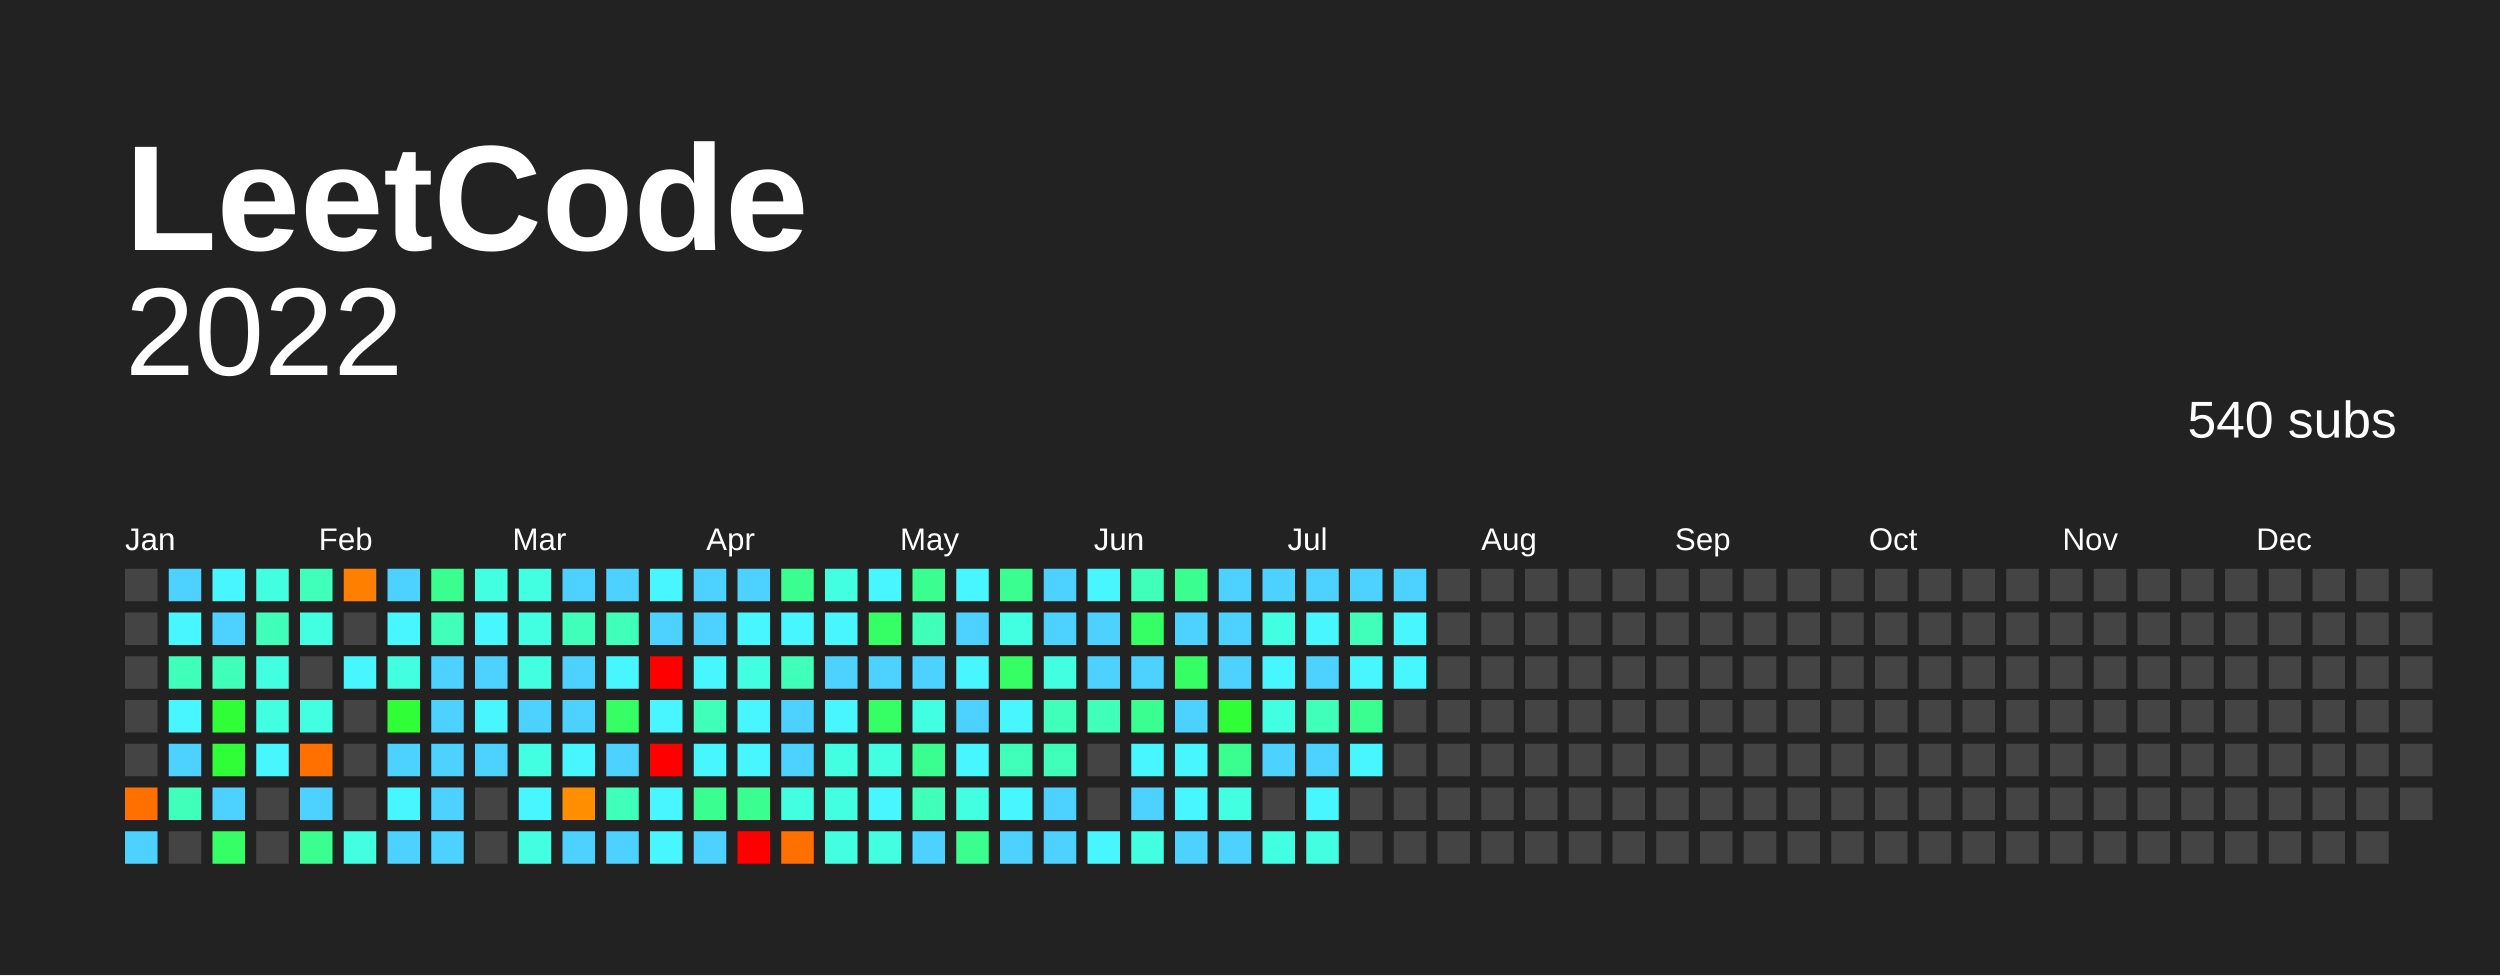
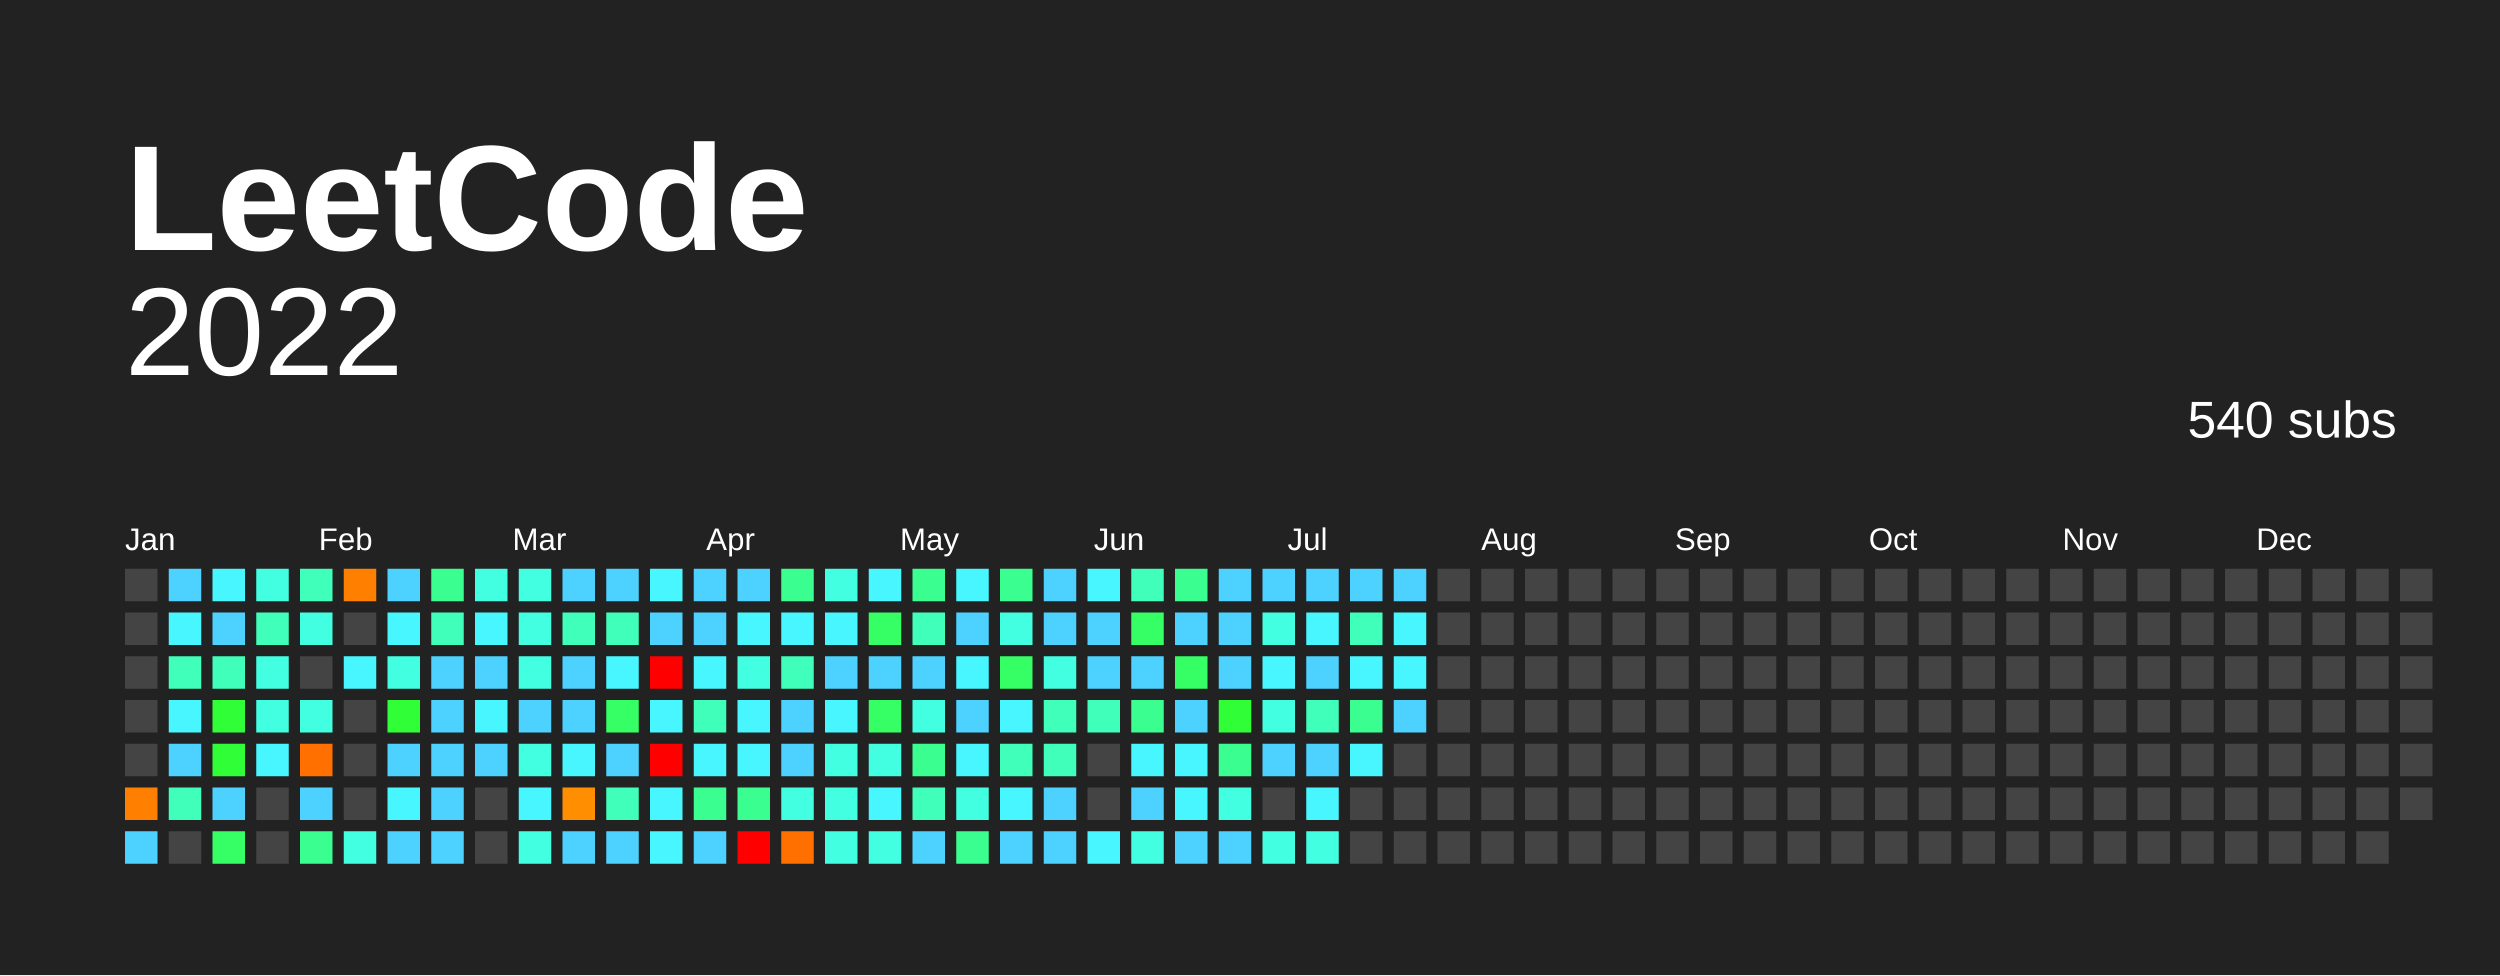
<svg xmlns="http://www.w3.org/2000/svg" baseProfile="full" height="78mm" version="1.1" viewBox="0,0,200,78" width="200mm">
  <defs />
  <rect fill="#222222" height="78" width="200" x="0" y="0" />
  <text fill="#FFFFFF" style="font-size:12px; font-family:Arial; font-weight:bold;" x="10" y="20"> LeetCode</text>
  <text alignment-baseline="hanging" fill="#FFFFFF" style="font-size:10.0px; font-family:Arial;" x="10" y="30">2022</text>
  <text alignment-baseline="hanging" fill="#FFFFFF" style="font-size:4.125px; font-family:Arial;" x="175" y="35">540 subs</text>
  <text fill="#FFFFFF" style="font-size:2.5px; font-family:Arial" x="10.0" y="44">Jan</text>
  <text fill="#FFFFFF" style="font-size:2.5px; font-family:Arial" x="25.5" y="44">Feb</text>
  <text fill="#FFFFFF" style="font-size:2.5px; font-family:Arial" x="41.0" y="44">Mar</text>
  <text fill="#FFFFFF" style="font-size:2.5px; font-family:Arial" x="56.5" y="44">Apr</text>
  <text fill="#FFFFFF" style="font-size:2.5px; font-family:Arial" x="72.0" y="44">May</text>
  <text fill="#FFFFFF" style="font-size:2.5px; font-family:Arial" x="87.5" y="44">Jun</text>
  <text fill="#FFFFFF" style="font-size:2.5px; font-family:Arial" x="103.0" y="44">Jul</text>
  <text fill="#FFFFFF" style="font-size:2.5px; font-family:Arial" x="118.5" y="44">Aug</text>
  <text fill="#FFFFFF" style="font-size:2.5px; font-family:Arial" x="134.0" y="44">Sep</text>
  <text fill="#FFFFFF" style="font-size:2.5px; font-family:Arial" x="149.5" y="44">Oct</text>
  <text fill="#FFFFFF" style="font-size:2.5px; font-family:Arial" x="165.0" y="44">Nov</text>
  <text fill="#FFFFFF" style="font-size:2.5px; font-family:Arial" x="180.5" y="44">Dec</text>
  <rect fill="#444444" height="2.6" width="2.6" x="10.0" y="45.5" />
  <rect fill="#444444" height="2.6" width="2.6" x="10.0" y="49.0" />
  <rect fill="#444444" height="2.6" width="2.6" x="10.0" y="52.5" />
  <rect fill="#444444" height="2.6" width="2.6" x="10.0" y="56.0" />
  <rect fill="#444444" height="2.6" width="2.6" x="10.0" y="59.5" />
-   <rect fill="#ff7000" height="2.6" width="2.6" x="10.0" y="63.0" />
+   <rect fill="#ff7f00" height="2.6" width="2.6" x="10.0" y="63.0" />
  <rect fill="#4dd2ff" height="2.6" width="2.6" x="10.0" y="66.5" />
  <rect fill="#4dd2ff" height="2.6" width="2.6" x="13.5" y="45.5" />
  <rect fill="#48f6ff" height="2.6" width="2.6" x="13.5" y="49.0" />
  <rect fill="#3fffba" height="2.6" width="2.6" x="13.5" y="52.5" />
  <rect fill="#48f6ff" height="2.6" width="2.6" x="13.5" y="56.0" />
  <rect fill="#4dd2ff" height="2.6" width="2.6" x="13.5" y="59.5" />
  <rect fill="#3fffba" height="2.6" width="2.6" x="13.5" y="63.0" />
  <rect fill="#444444" height="2.6" width="2.6" x="13.5" y="66.5" />
  <rect fill="#48f6ff" height="2.6" width="2.6" x="17.0" y="45.5" />
  <rect fill="#4dd2ff" height="2.6" width="2.6" x="17.0" y="49.0" />
  <rect fill="#3fffba" height="2.6" width="2.6" x="17.0" y="52.5" />
  <rect fill="#30ff37" height="2.6" width="2.6" x="17.0" y="56.0" />
  <rect fill="#30ff37" height="2.6" width="2.6" x="17.0" y="59.5" />
  <rect fill="#4dd2ff" height="2.6" width="2.6" x="17.0" y="63.0" />
  <rect fill="#35ff65" height="2.6" width="2.6" x="17.0" y="66.5" />
  <rect fill="#43ffe2" height="2.6" width="2.6" x="20.5" y="45.5" />
  <rect fill="#3fffba" height="2.6" width="2.6" x="20.5" y="49.0" />
  <rect fill="#43ffe2" height="2.6" width="2.6" x="20.5" y="52.5" />
  <rect fill="#43ffe2" height="2.6" width="2.6" x="20.5" y="56.0" />
  <rect fill="#48f6ff" height="2.6" width="2.6" x="20.5" y="59.5" />
  <rect fill="#444444" height="2.6" width="2.6" x="20.5" y="63.0" />
  <rect fill="#444444" height="2.6" width="2.6" x="20.5" y="66.5" />
  <rect fill="#3fffba" height="2.6" width="2.6" x="24.0" y="45.5" />
  <rect fill="#43ffe2" height="2.6" width="2.6" x="24.0" y="49.0" />
  <rect fill="#444444" height="2.6" width="2.6" x="24.0" y="52.5" />
  <rect fill="#43ffe2" height="2.6" width="2.6" x="24.0" y="56.0" />
  <rect fill="#ff7000" height="2.6" width="2.6" x="24.0" y="59.5" />
  <rect fill="#4dd2ff" height="2.6" width="2.6" x="24.0" y="63.0" />
  <rect fill="#3aff90" height="2.6" width="2.6" x="24.0" y="66.5" />
  <rect fill="#ff7f00" height="2.6" width="2.6" x="27.5" y="45.5" />
  <rect fill="#444444" height="2.6" width="2.6" x="27.5" y="49.0" />
  <rect fill="#48f6ff" height="2.6" width="2.6" x="27.5" y="52.5" />
  <rect fill="#444444" height="2.6" width="2.6" x="27.5" y="56.0" />
  <rect fill="#444444" height="2.6" width="2.6" x="27.5" y="59.5" />
  <rect fill="#444444" height="2.6" width="2.6" x="27.5" y="63.0" />
  <rect fill="#43ffe2" height="2.6" width="2.6" x="27.5" y="66.5" />
  <rect fill="#4dd2ff" height="2.6" width="2.6" x="31.0" y="45.5" />
  <rect fill="#48f6ff" height="2.6" width="2.6" x="31.0" y="49.0" />
  <rect fill="#43ffe2" height="2.6" width="2.6" x="31.0" y="52.5" />
  <rect fill="#30ff37" height="2.6" width="2.6" x="31.0" y="56.0" />
  <rect fill="#4dd2ff" height="2.6" width="2.6" x="31.0" y="59.5" />
  <rect fill="#48f6ff" height="2.6" width="2.6" x="31.0" y="63.0" />
  <rect fill="#4dd2ff" height="2.6" width="2.6" x="31.0" y="66.5" />
  <rect fill="#3aff90" height="2.6" width="2.6" x="34.5" y="45.5" />
  <rect fill="#3fffba" height="2.6" width="2.6" x="34.5" y="49.0" />
  <rect fill="#4dd2ff" height="2.6" width="2.6" x="34.5" y="52.5" />
  <rect fill="#4dd2ff" height="2.6" width="2.6" x="34.5" y="56.0" />
  <rect fill="#4dd2ff" height="2.6" width="2.6" x="34.5" y="59.5" />
  <rect fill="#4dd2ff" height="2.6" width="2.6" x="34.5" y="63.0" />
  <rect fill="#4dd2ff" height="2.6" width="2.6" x="34.5" y="66.5" />
  <rect fill="#43ffe2" height="2.6" width="2.6" x="38.0" y="45.5" />
  <rect fill="#48f6ff" height="2.6" width="2.6" x="38.0" y="49.0" />
  <rect fill="#4dd2ff" height="2.6" width="2.6" x="38.0" y="52.5" />
  <rect fill="#48f6ff" height="2.6" width="2.6" x="38.0" y="56.0" />
  <rect fill="#4dd2ff" height="2.6" width="2.6" x="38.0" y="59.5" />
  <rect fill="#444444" height="2.6" width="2.6" x="38.0" y="63.0" />
  <rect fill="#444444" height="2.6" width="2.6" x="38.0" y="66.5" />
  <rect fill="#43ffe2" height="2.6" width="2.6" x="41.5" y="45.5" />
  <rect fill="#43ffe2" height="2.6" width="2.6" x="41.5" y="49.0" />
  <rect fill="#43ffe2" height="2.6" width="2.6" x="41.5" y="52.5" />
  <rect fill="#4dd2ff" height="2.6" width="2.6" x="41.5" y="56.0" />
  <rect fill="#43ffe2" height="2.6" width="2.6" x="41.5" y="59.5" />
  <rect fill="#48f6ff" height="2.6" width="2.6" x="41.5" y="63.0" />
  <rect fill="#43ffe2" height="2.6" width="2.6" x="41.5" y="66.5" />
  <rect fill="#4dd2ff" height="2.6" width="2.6" x="45.0" y="45.5" />
  <rect fill="#3fffba" height="2.6" width="2.6" x="45.0" y="49.0" />
  <rect fill="#4dd2ff" height="2.6" width="2.6" x="45.0" y="52.5" />
  <rect fill="#4dd2ff" height="2.6" width="2.6" x="45.0" y="56.0" />
  <rect fill="#48f6ff" height="2.6" width="2.6" x="45.0" y="59.5" />
  <rect fill="#ff8f00" height="2.6" width="2.6" x="45.0" y="63.0" />
  <rect fill="#4dd2ff" height="2.6" width="2.6" x="45.0" y="66.5" />
  <rect fill="#4dd2ff" height="2.6" width="2.6" x="48.5" y="45.5" />
  <rect fill="#3fffba" height="2.6" width="2.6" x="48.5" y="49.0" />
  <rect fill="#48f6ff" height="2.6" width="2.6" x="48.5" y="52.5" />
  <rect fill="#35ff65" height="2.6" width="2.6" x="48.5" y="56.0" />
  <rect fill="#4dd2ff" height="2.6" width="2.6" x="48.5" y="59.5" />
  <rect fill="#3fffba" height="2.6" width="2.6" x="48.5" y="63.0" />
  <rect fill="#4dd2ff" height="2.6" width="2.6" x="48.5" y="66.5" />
  <rect fill="#48f6ff" height="2.6" width="2.6" x="52.0" y="45.5" />
  <rect fill="#4dd2ff" height="2.6" width="2.6" x="52.0" y="49.0" />
  <rect fill="red" height="2.6" width="2.6" x="52.0" y="52.5" />
  <rect fill="#48f6ff" height="2.6" width="2.6" x="52.0" y="56.0" />
  <rect fill="red" height="2.6" width="2.6" x="52.0" y="59.5" />
  <rect fill="#48f6ff" height="2.6" width="2.6" x="52.0" y="63.0" />
  <rect fill="#48f6ff" height="2.6" width="2.6" x="52.0" y="66.5" />
  <rect fill="#4dd2ff" height="2.6" width="2.6" x="55.5" y="45.5" />
  <rect fill="#4dd2ff" height="2.6" width="2.6" x="55.5" y="49.0" />
  <rect fill="#48f6ff" height="2.6" width="2.6" x="55.5" y="52.5" />
  <rect fill="#3fffba" height="2.6" width="2.6" x="55.5" y="56.0" />
  <rect fill="#48f6ff" height="2.6" width="2.6" x="55.5" y="59.5" />
  <rect fill="#3aff90" height="2.6" width="2.6" x="55.5" y="63.0" />
  <rect fill="#4dd2ff" height="2.6" width="2.6" x="55.5" y="66.5" />
  <rect fill="#4dd2ff" height="2.6" width="2.6" x="59.0" y="45.5" />
  <rect fill="#48f6ff" height="2.6" width="2.6" x="59.0" y="49.0" />
  <rect fill="#43ffe2" height="2.6" width="2.6" x="59.0" y="52.5" />
  <rect fill="#48f6ff" height="2.6" width="2.6" x="59.0" y="56.0" />
  <rect fill="#48f6ff" height="2.6" width="2.6" x="59.0" y="59.5" />
  <rect fill="#3aff90" height="2.6" width="2.6" x="59.0" y="63.0" />
  <rect fill="red" height="2.6" width="2.6" x="59.0" y="66.5" />
  <rect fill="#3aff90" height="2.6" width="2.6" x="62.5" y="45.5" />
  <rect fill="#48f6ff" height="2.6" width="2.6" x="62.5" y="49.0" />
  <rect fill="#3fffba" height="2.6" width="2.6" x="62.5" y="52.5" />
  <rect fill="#4dd2ff" height="2.6" width="2.6" x="62.5" y="56.0" />
  <rect fill="#4dd2ff" height="2.6" width="2.6" x="62.5" y="59.5" />
  <rect fill="#43ffe2" height="2.6" width="2.6" x="62.5" y="63.0" />
  <rect fill="#ff7000" height="2.6" width="2.6" x="62.5" y="66.5" />
  <rect fill="#43ffe2" height="2.6" width="2.6" x="66.0" y="45.5" />
  <rect fill="#48f6ff" height="2.6" width="2.6" x="66.0" y="49.0" />
  <rect fill="#4dd2ff" height="2.6" width="2.6" x="66.0" y="52.5" />
  <rect fill="#48f6ff" height="2.6" width="2.6" x="66.0" y="56.0" />
  <rect fill="#43ffe2" height="2.6" width="2.6" x="66.0" y="59.5" />
  <rect fill="#43ffe2" height="2.6" width="2.6" x="66.0" y="63.0" />
  <rect fill="#43ffe2" height="2.6" width="2.6" x="66.0" y="66.5" />
  <rect fill="#48f6ff" height="2.6" width="2.6" x="69.5" y="45.5" />
  <rect fill="#35ff65" height="2.6" width="2.6" x="69.5" y="49.0" />
  <rect fill="#4dd2ff" height="2.6" width="2.6" x="69.5" y="52.5" />
  <rect fill="#35ff65" height="2.6" width="2.6" x="69.5" y="56.0" />
  <rect fill="#43ffe2" height="2.6" width="2.6" x="69.5" y="59.5" />
  <rect fill="#48f6ff" height="2.6" width="2.6" x="69.5" y="63.0" />
  <rect fill="#43ffe2" height="2.6" width="2.6" x="69.5" y="66.5" />
  <rect fill="#3aff90" height="2.6" width="2.6" x="73.0" y="45.5" />
  <rect fill="#3fffba" height="2.6" width="2.6" x="73.0" y="49.0" />
  <rect fill="#4dd2ff" height="2.6" width="2.6" x="73.0" y="52.5" />
  <rect fill="#43ffe2" height="2.6" width="2.6" x="73.0" y="56.0" />
  <rect fill="#3aff90" height="2.6" width="2.6" x="73.0" y="59.5" />
  <rect fill="#3fffba" height="2.6" width="2.6" x="73.0" y="63.0" />
  <rect fill="#4dd2ff" height="2.6" width="2.6" x="73.0" y="66.5" />
  <rect fill="#48f6ff" height="2.6" width="2.6" x="76.5" y="45.5" />
  <rect fill="#4dd2ff" height="2.6" width="2.6" x="76.5" y="49.0" />
  <rect fill="#48f6ff" height="2.6" width="2.6" x="76.5" y="52.5" />
  <rect fill="#4dd2ff" height="2.6" width="2.6" x="76.5" y="56.0" />
  <rect fill="#48f6ff" height="2.6" width="2.6" x="76.5" y="59.5" />
  <rect fill="#43ffe2" height="2.6" width="2.6" x="76.5" y="63.0" />
  <rect fill="#3aff90" height="2.6" width="2.6" x="76.5" y="66.5" />
  <rect fill="#3aff90" height="2.6" width="2.6" x="80.0" y="45.5" />
  <rect fill="#43ffe2" height="2.6" width="2.6" x="80.0" y="49.0" />
  <rect fill="#35ff65" height="2.6" width="2.6" x="80.0" y="52.5" />
  <rect fill="#48f6ff" height="2.6" width="2.6" x="80.0" y="56.0" />
  <rect fill="#3fffba" height="2.6" width="2.6" x="80.0" y="59.5" />
  <rect fill="#48f6ff" height="2.6" width="2.6" x="80.0" y="63.0" />
  <rect fill="#4dd2ff" height="2.6" width="2.6" x="80.0" y="66.5" />
  <rect fill="#4dd2ff" height="2.6" width="2.6" x="83.5" y="45.5" />
  <rect fill="#4dd2ff" height="2.6" width="2.6" x="83.5" y="49.0" />
  <rect fill="#43ffe2" height="2.6" width="2.6" x="83.5" y="52.5" />
  <rect fill="#3fffba" height="2.6" width="2.6" x="83.5" y="56.0" />
  <rect fill="#3fffba" height="2.6" width="2.6" x="83.5" y="59.5" />
  <rect fill="#4dd2ff" height="2.6" width="2.6" x="83.5" y="63.0" />
  <rect fill="#4dd2ff" height="2.6" width="2.6" x="83.5" y="66.5" />
  <rect fill="#48f6ff" height="2.6" width="2.6" x="87.0" y="45.5" />
  <rect fill="#4dd2ff" height="2.6" width="2.6" x="87.0" y="49.0" />
  <rect fill="#4dd2ff" height="2.6" width="2.6" x="87.0" y="52.5" />
  <rect fill="#3fffba" height="2.6" width="2.6" x="87.0" y="56.0" />
  <rect fill="#444444" height="2.6" width="2.6" x="87.0" y="59.5" />
  <rect fill="#444444" height="2.6" width="2.6" x="87.0" y="63.0" />
  <rect fill="#48f6ff" height="2.6" width="2.6" x="87.0" y="66.5" />
  <rect fill="#3fffba" height="2.6" width="2.6" x="90.5" y="45.5" />
  <rect fill="#35ff65" height="2.6" width="2.6" x="90.5" y="49.0" />
  <rect fill="#4dd2ff" height="2.6" width="2.6" x="90.5" y="52.5" />
  <rect fill="#3aff90" height="2.6" width="2.6" x="90.5" y="56.0" />
  <rect fill="#48f6ff" height="2.6" width="2.6" x="90.5" y="59.5" />
  <rect fill="#4dd2ff" height="2.6" width="2.6" x="90.5" y="63.0" />
  <rect fill="#43ffe2" height="2.6" width="2.6" x="90.5" y="66.5" />
  <rect fill="#3aff90" height="2.6" width="2.6" x="94.0" y="45.5" />
  <rect fill="#4dd2ff" height="2.6" width="2.6" x="94.0" y="49.0" />
  <rect fill="#35ff65" height="2.6" width="2.6" x="94.0" y="52.5" />
  <rect fill="#4dd2ff" height="2.6" width="2.6" x="94.0" y="56.0" />
  <rect fill="#48f6ff" height="2.6" width="2.6" x="94.0" y="59.5" />
  <rect fill="#48f6ff" height="2.6" width="2.6" x="94.0" y="63.0" />
  <rect fill="#4dd2ff" height="2.6" width="2.6" x="94.0" y="66.5" />
  <rect fill="#4dd2ff" height="2.6" width="2.6" x="97.5" y="45.5" />
  <rect fill="#4dd2ff" height="2.6" width="2.6" x="97.5" y="49.0" />
  <rect fill="#4dd2ff" height="2.6" width="2.6" x="97.5" y="52.5" />
  <rect fill="#30ff37" height="2.6" width="2.6" x="97.5" y="56.0" />
  <rect fill="#3aff90" height="2.6" width="2.6" x="97.5" y="59.5" />
  <rect fill="#43ffe2" height="2.6" width="2.6" x="97.5" y="63.0" />
  <rect fill="#4dd2ff" height="2.6" width="2.6" x="97.5" y="66.5" />
  <rect fill="#4dd2ff" height="2.6" width="2.6" x="101.0" y="45.5" />
  <rect fill="#43ffe2" height="2.6" width="2.6" x="101.0" y="49.0" />
  <rect fill="#48f6ff" height="2.6" width="2.6" x="101.0" y="52.5" />
  <rect fill="#43ffe2" height="2.6" width="2.6" x="101.0" y="56.0" />
  <rect fill="#4dd2ff" height="2.6" width="2.6" x="101.0" y="59.5" />
  <rect fill="#444444" height="2.6" width="2.6" x="101.0" y="63.0" />
  <rect fill="#43ffe2" height="2.6" width="2.6" x="101.0" y="66.5" />
  <rect fill="#4dd2ff" height="2.6" width="2.6" x="104.5" y="45.5" />
  <rect fill="#48f6ff" height="2.6" width="2.6" x="104.5" y="49.0" />
  <rect fill="#4dd2ff" height="2.6" width="2.6" x="104.5" y="52.5" />
  <rect fill="#3fffba" height="2.6" width="2.6" x="104.5" y="56.0" />
  <rect fill="#4dd2ff" height="2.6" width="2.6" x="104.5" y="59.5" />
  <rect fill="#48f6ff" height="2.6" width="2.6" x="104.5" y="63.0" />
  <rect fill="#43ffe2" height="2.6" width="2.6" x="104.5" y="66.5" />
  <rect fill="#4dd2ff" height="2.6" width="2.6" x="108.0" y="45.5" />
  <rect fill="#3fffba" height="2.6" width="2.6" x="108.0" y="49.0" />
  <rect fill="#48f6ff" height="2.6" width="2.6" x="108.0" y="52.5" />
  <rect fill="#3aff90" height="2.6" width="2.6" x="108.0" y="56.0" />
  <rect fill="#48f6ff" height="2.6" width="2.6" x="108.0" y="59.5" />
  <rect fill="#444444" height="2.6" width="2.6" x="108.0" y="63.0" />
  <rect fill="#444444" height="2.6" width="2.6" x="108.0" y="66.5" />
  <rect fill="#4dd2ff" height="2.6" width="2.6" x="111.5" y="45.5" />
  <rect fill="#48f6ff" height="2.6" width="2.6" x="111.5" y="49.0" />
  <rect fill="#48f6ff" height="2.6" width="2.6" x="111.5" y="52.5" />
-   <rect fill="#444444" height="2.6" width="2.6" x="111.5" y="56.0" />
+   <rect fill="#4dd2ff" height="2.6" width="2.6" x="111.5" y="56.0" />
  <rect fill="#444444" height="2.6" width="2.6" x="111.5" y="59.5" />
  <rect fill="#444444" height="2.6" width="2.6" x="111.5" y="63.0" />
  <rect fill="#444444" height="2.6" width="2.6" x="111.5" y="66.5" />
  <rect fill="#444444" height="2.6" width="2.6" x="115.0" y="45.5" />
  <rect fill="#444444" height="2.6" width="2.6" x="115.0" y="49.0" />
  <rect fill="#444444" height="2.6" width="2.6" x="115.0" y="52.5" />
  <rect fill="#444444" height="2.6" width="2.6" x="115.0" y="56.0" />
  <rect fill="#444444" height="2.6" width="2.6" x="115.0" y="59.5" />
  <rect fill="#444444" height="2.6" width="2.6" x="115.0" y="63.0" />
  <rect fill="#444444" height="2.6" width="2.6" x="115.0" y="66.5" />
  <rect fill="#444444" height="2.6" width="2.6" x="118.5" y="45.5" />
  <rect fill="#444444" height="2.6" width="2.6" x="118.5" y="49.0" />
  <rect fill="#444444" height="2.6" width="2.6" x="118.5" y="52.5" />
  <rect fill="#444444" height="2.6" width="2.6" x="118.5" y="56.0" />
  <rect fill="#444444" height="2.6" width="2.6" x="118.5" y="59.5" />
  <rect fill="#444444" height="2.6" width="2.6" x="118.5" y="63.0" />
  <rect fill="#444444" height="2.6" width="2.6" x="118.5" y="66.5" />
  <rect fill="#444444" height="2.6" width="2.6" x="122.0" y="45.5" />
  <rect fill="#444444" height="2.6" width="2.6" x="122.0" y="49.0" />
  <rect fill="#444444" height="2.6" width="2.6" x="122.0" y="52.5" />
  <rect fill="#444444" height="2.6" width="2.6" x="122.0" y="56.0" />
  <rect fill="#444444" height="2.6" width="2.6" x="122.0" y="59.5" />
  <rect fill="#444444" height="2.6" width="2.6" x="122.0" y="63.0" />
  <rect fill="#444444" height="2.6" width="2.6" x="122.0" y="66.5" />
  <rect fill="#444444" height="2.6" width="2.6" x="125.5" y="45.5" />
  <rect fill="#444444" height="2.6" width="2.6" x="125.5" y="49.0" />
  <rect fill="#444444" height="2.6" width="2.6" x="125.5" y="52.5" />
  <rect fill="#444444" height="2.6" width="2.6" x="125.5" y="56.0" />
  <rect fill="#444444" height="2.6" width="2.6" x="125.5" y="59.5" />
  <rect fill="#444444" height="2.6" width="2.6" x="125.5" y="63.0" />
  <rect fill="#444444" height="2.6" width="2.6" x="125.5" y="66.5" />
  <rect fill="#444444" height="2.6" width="2.6" x="129.0" y="45.5" />
  <rect fill="#444444" height="2.6" width="2.6" x="129.0" y="49.0" />
  <rect fill="#444444" height="2.6" width="2.6" x="129.0" y="52.5" />
  <rect fill="#444444" height="2.6" width="2.6" x="129.0" y="56.0" />
  <rect fill="#444444" height="2.6" width="2.6" x="129.0" y="59.5" />
  <rect fill="#444444" height="2.6" width="2.6" x="129.0" y="63.0" />
  <rect fill="#444444" height="2.6" width="2.6" x="129.0" y="66.5" />
  <rect fill="#444444" height="2.6" width="2.6" x="132.5" y="45.5" />
  <rect fill="#444444" height="2.6" width="2.6" x="132.5" y="49.0" />
  <rect fill="#444444" height="2.6" width="2.6" x="132.5" y="52.5" />
  <rect fill="#444444" height="2.6" width="2.6" x="132.5" y="56.0" />
  <rect fill="#444444" height="2.6" width="2.6" x="132.5" y="59.5" />
  <rect fill="#444444" height="2.6" width="2.6" x="132.5" y="63.0" />
  <rect fill="#444444" height="2.6" width="2.6" x="132.5" y="66.5" />
  <rect fill="#444444" height="2.6" width="2.6" x="136.0" y="45.5" />
  <rect fill="#444444" height="2.6" width="2.6" x="136.0" y="49.0" />
  <rect fill="#444444" height="2.6" width="2.6" x="136.0" y="52.5" />
  <rect fill="#444444" height="2.6" width="2.6" x="136.0" y="56.0" />
  <rect fill="#444444" height="2.6" width="2.6" x="136.0" y="59.5" />
  <rect fill="#444444" height="2.6" width="2.6" x="136.0" y="63.0" />
  <rect fill="#444444" height="2.6" width="2.6" x="136.0" y="66.5" />
  <rect fill="#444444" height="2.6" width="2.6" x="139.5" y="45.5" />
  <rect fill="#444444" height="2.6" width="2.6" x="139.5" y="49.0" />
  <rect fill="#444444" height="2.6" width="2.6" x="139.5" y="52.5" />
  <rect fill="#444444" height="2.6" width="2.6" x="139.5" y="56.0" />
  <rect fill="#444444" height="2.6" width="2.6" x="139.5" y="59.5" />
  <rect fill="#444444" height="2.6" width="2.6" x="139.5" y="63.0" />
  <rect fill="#444444" height="2.6" width="2.6" x="139.5" y="66.5" />
  <rect fill="#444444" height="2.6" width="2.6" x="143.0" y="45.5" />
  <rect fill="#444444" height="2.6" width="2.6" x="143.0" y="49.0" />
  <rect fill="#444444" height="2.6" width="2.6" x="143.0" y="52.5" />
  <rect fill="#444444" height="2.6" width="2.6" x="143.0" y="56.0" />
  <rect fill="#444444" height="2.6" width="2.6" x="143.0" y="59.5" />
  <rect fill="#444444" height="2.6" width="2.6" x="143.0" y="63.0" />
  <rect fill="#444444" height="2.6" width="2.6" x="143.0" y="66.5" />
  <rect fill="#444444" height="2.6" width="2.6" x="146.5" y="45.5" />
  <rect fill="#444444" height="2.6" width="2.6" x="146.5" y="49.0" />
  <rect fill="#444444" height="2.6" width="2.6" x="146.5" y="52.5" />
  <rect fill="#444444" height="2.6" width="2.6" x="146.5" y="56.0" />
  <rect fill="#444444" height="2.6" width="2.6" x="146.5" y="59.5" />
  <rect fill="#444444" height="2.6" width="2.6" x="146.5" y="63.0" />
  <rect fill="#444444" height="2.6" width="2.6" x="146.5" y="66.5" />
  <rect fill="#444444" height="2.6" width="2.6" x="150.0" y="45.5" />
  <rect fill="#444444" height="2.6" width="2.6" x="150.0" y="49.0" />
  <rect fill="#444444" height="2.6" width="2.6" x="150.0" y="52.5" />
  <rect fill="#444444" height="2.6" width="2.6" x="150.0" y="56.0" />
  <rect fill="#444444" height="2.6" width="2.6" x="150.0" y="59.5" />
  <rect fill="#444444" height="2.6" width="2.6" x="150.0" y="63.0" />
  <rect fill="#444444" height="2.6" width="2.6" x="150.0" y="66.5" />
  <rect fill="#444444" height="2.6" width="2.6" x="153.5" y="45.5" />
  <rect fill="#444444" height="2.6" width="2.6" x="153.5" y="49.0" />
  <rect fill="#444444" height="2.6" width="2.6" x="153.5" y="52.5" />
  <rect fill="#444444" height="2.6" width="2.6" x="153.5" y="56.0" />
  <rect fill="#444444" height="2.6" width="2.6" x="153.5" y="59.5" />
  <rect fill="#444444" height="2.6" width="2.6" x="153.5" y="63.0" />
  <rect fill="#444444" height="2.6" width="2.6" x="153.5" y="66.5" />
  <rect fill="#444444" height="2.6" width="2.6" x="157.0" y="45.5" />
  <rect fill="#444444" height="2.6" width="2.6" x="157.0" y="49.0" />
  <rect fill="#444444" height="2.6" width="2.6" x="157.0" y="52.5" />
  <rect fill="#444444" height="2.6" width="2.6" x="157.0" y="56.0" />
  <rect fill="#444444" height="2.6" width="2.6" x="157.0" y="59.5" />
  <rect fill="#444444" height="2.6" width="2.6" x="157.0" y="63.0" />
  <rect fill="#444444" height="2.6" width="2.6" x="157.0" y="66.5" />
  <rect fill="#444444" height="2.6" width="2.6" x="160.5" y="45.5" />
  <rect fill="#444444" height="2.6" width="2.6" x="160.5" y="49.0" />
  <rect fill="#444444" height="2.6" width="2.6" x="160.5" y="52.5" />
  <rect fill="#444444" height="2.6" width="2.6" x="160.5" y="56.0" />
  <rect fill="#444444" height="2.6" width="2.6" x="160.5" y="59.5" />
  <rect fill="#444444" height="2.6" width="2.6" x="160.5" y="63.0" />
  <rect fill="#444444" height="2.6" width="2.6" x="160.5" y="66.5" />
  <rect fill="#444444" height="2.6" width="2.6" x="164.0" y="45.5" />
  <rect fill="#444444" height="2.6" width="2.6" x="164.0" y="49.0" />
  <rect fill="#444444" height="2.6" width="2.6" x="164.0" y="52.5" />
  <rect fill="#444444" height="2.6" width="2.6" x="164.0" y="56.0" />
  <rect fill="#444444" height="2.6" width="2.6" x="164.0" y="59.5" />
  <rect fill="#444444" height="2.6" width="2.6" x="164.0" y="63.0" />
  <rect fill="#444444" height="2.6" width="2.6" x="164.0" y="66.5" />
  <rect fill="#444444" height="2.6" width="2.6" x="167.5" y="45.5" />
  <rect fill="#444444" height="2.6" width="2.6" x="167.5" y="49.0" />
  <rect fill="#444444" height="2.6" width="2.6" x="167.5" y="52.5" />
  <rect fill="#444444" height="2.6" width="2.6" x="167.5" y="56.0" />
  <rect fill="#444444" height="2.6" width="2.6" x="167.5" y="59.5" />
  <rect fill="#444444" height="2.6" width="2.6" x="167.5" y="63.0" />
  <rect fill="#444444" height="2.6" width="2.6" x="167.5" y="66.5" />
  <rect fill="#444444" height="2.6" width="2.6" x="171.0" y="45.5" />
  <rect fill="#444444" height="2.6" width="2.6" x="171.0" y="49.0" />
  <rect fill="#444444" height="2.6" width="2.6" x="171.0" y="52.5" />
  <rect fill="#444444" height="2.6" width="2.6" x="171.0" y="56.0" />
  <rect fill="#444444" height="2.6" width="2.6" x="171.0" y="59.5" />
  <rect fill="#444444" height="2.6" width="2.6" x="171.0" y="63.0" />
  <rect fill="#444444" height="2.6" width="2.6" x="171.0" y="66.5" />
  <rect fill="#444444" height="2.6" width="2.6" x="174.5" y="45.5" />
  <rect fill="#444444" height="2.6" width="2.6" x="174.5" y="49.0" />
  <rect fill="#444444" height="2.6" width="2.6" x="174.5" y="52.5" />
  <rect fill="#444444" height="2.6" width="2.6" x="174.5" y="56.0" />
  <rect fill="#444444" height="2.6" width="2.6" x="174.5" y="59.5" />
  <rect fill="#444444" height="2.6" width="2.6" x="174.5" y="63.0" />
  <rect fill="#444444" height="2.6" width="2.6" x="174.5" y="66.5" />
  <rect fill="#444444" height="2.6" width="2.6" x="178.0" y="45.5" />
  <rect fill="#444444" height="2.6" width="2.6" x="178.0" y="49.0" />
  <rect fill="#444444" height="2.6" width="2.6" x="178.0" y="52.5" />
  <rect fill="#444444" height="2.6" width="2.6" x="178.0" y="56.0" />
  <rect fill="#444444" height="2.6" width="2.6" x="178.0" y="59.5" />
  <rect fill="#444444" height="2.6" width="2.6" x="178.0" y="63.0" />
  <rect fill="#444444" height="2.6" width="2.6" x="178.0" y="66.5" />
  <rect fill="#444444" height="2.6" width="2.6" x="181.5" y="45.5" />
  <rect fill="#444444" height="2.6" width="2.6" x="181.5" y="49.0" />
  <rect fill="#444444" height="2.6" width="2.6" x="181.5" y="52.5" />
  <rect fill="#444444" height="2.6" width="2.6" x="181.5" y="56.0" />
  <rect fill="#444444" height="2.6" width="2.6" x="181.5" y="59.5" />
  <rect fill="#444444" height="2.6" width="2.6" x="181.5" y="63.0" />
  <rect fill="#444444" height="2.6" width="2.6" x="181.5" y="66.5" />
  <rect fill="#444444" height="2.6" width="2.6" x="185.0" y="45.5" />
  <rect fill="#444444" height="2.6" width="2.6" x="185.0" y="49.0" />
  <rect fill="#444444" height="2.6" width="2.6" x="185.0" y="52.5" />
  <rect fill="#444444" height="2.6" width="2.6" x="185.0" y="56.0" />
  <rect fill="#444444" height="2.6" width="2.6" x="185.0" y="59.5" />
  <rect fill="#444444" height="2.6" width="2.6" x="185.0" y="63.0" />
  <rect fill="#444444" height="2.6" width="2.6" x="185.0" y="66.5" />
  <rect fill="#444444" height="2.6" width="2.6" x="188.5" y="45.5" />
  <rect fill="#444444" height="2.6" width="2.6" x="188.5" y="49.0" />
  <rect fill="#444444" height="2.6" width="2.6" x="188.5" y="52.5" />
  <rect fill="#444444" height="2.6" width="2.6" x="188.5" y="56.0" />
  <rect fill="#444444" height="2.6" width="2.6" x="188.5" y="59.5" />
  <rect fill="#444444" height="2.6" width="2.6" x="188.5" y="63.0" />
  <rect fill="#444444" height="2.6" width="2.6" x="188.5" y="66.5" />
  <rect fill="#444444" height="2.6" width="2.6" x="192.0" y="45.5" />
  <rect fill="#444444" height="2.6" width="2.6" x="192.0" y="49.0" />
  <rect fill="#444444" height="2.6" width="2.6" x="192.0" y="52.5" />
  <rect fill="#444444" height="2.6" width="2.6" x="192.0" y="56.0" />
  <rect fill="#444444" height="2.6" width="2.6" x="192.0" y="59.5" />
  <rect fill="#444444" height="2.6" width="2.6" x="192.0" y="63.0" />
</svg>
